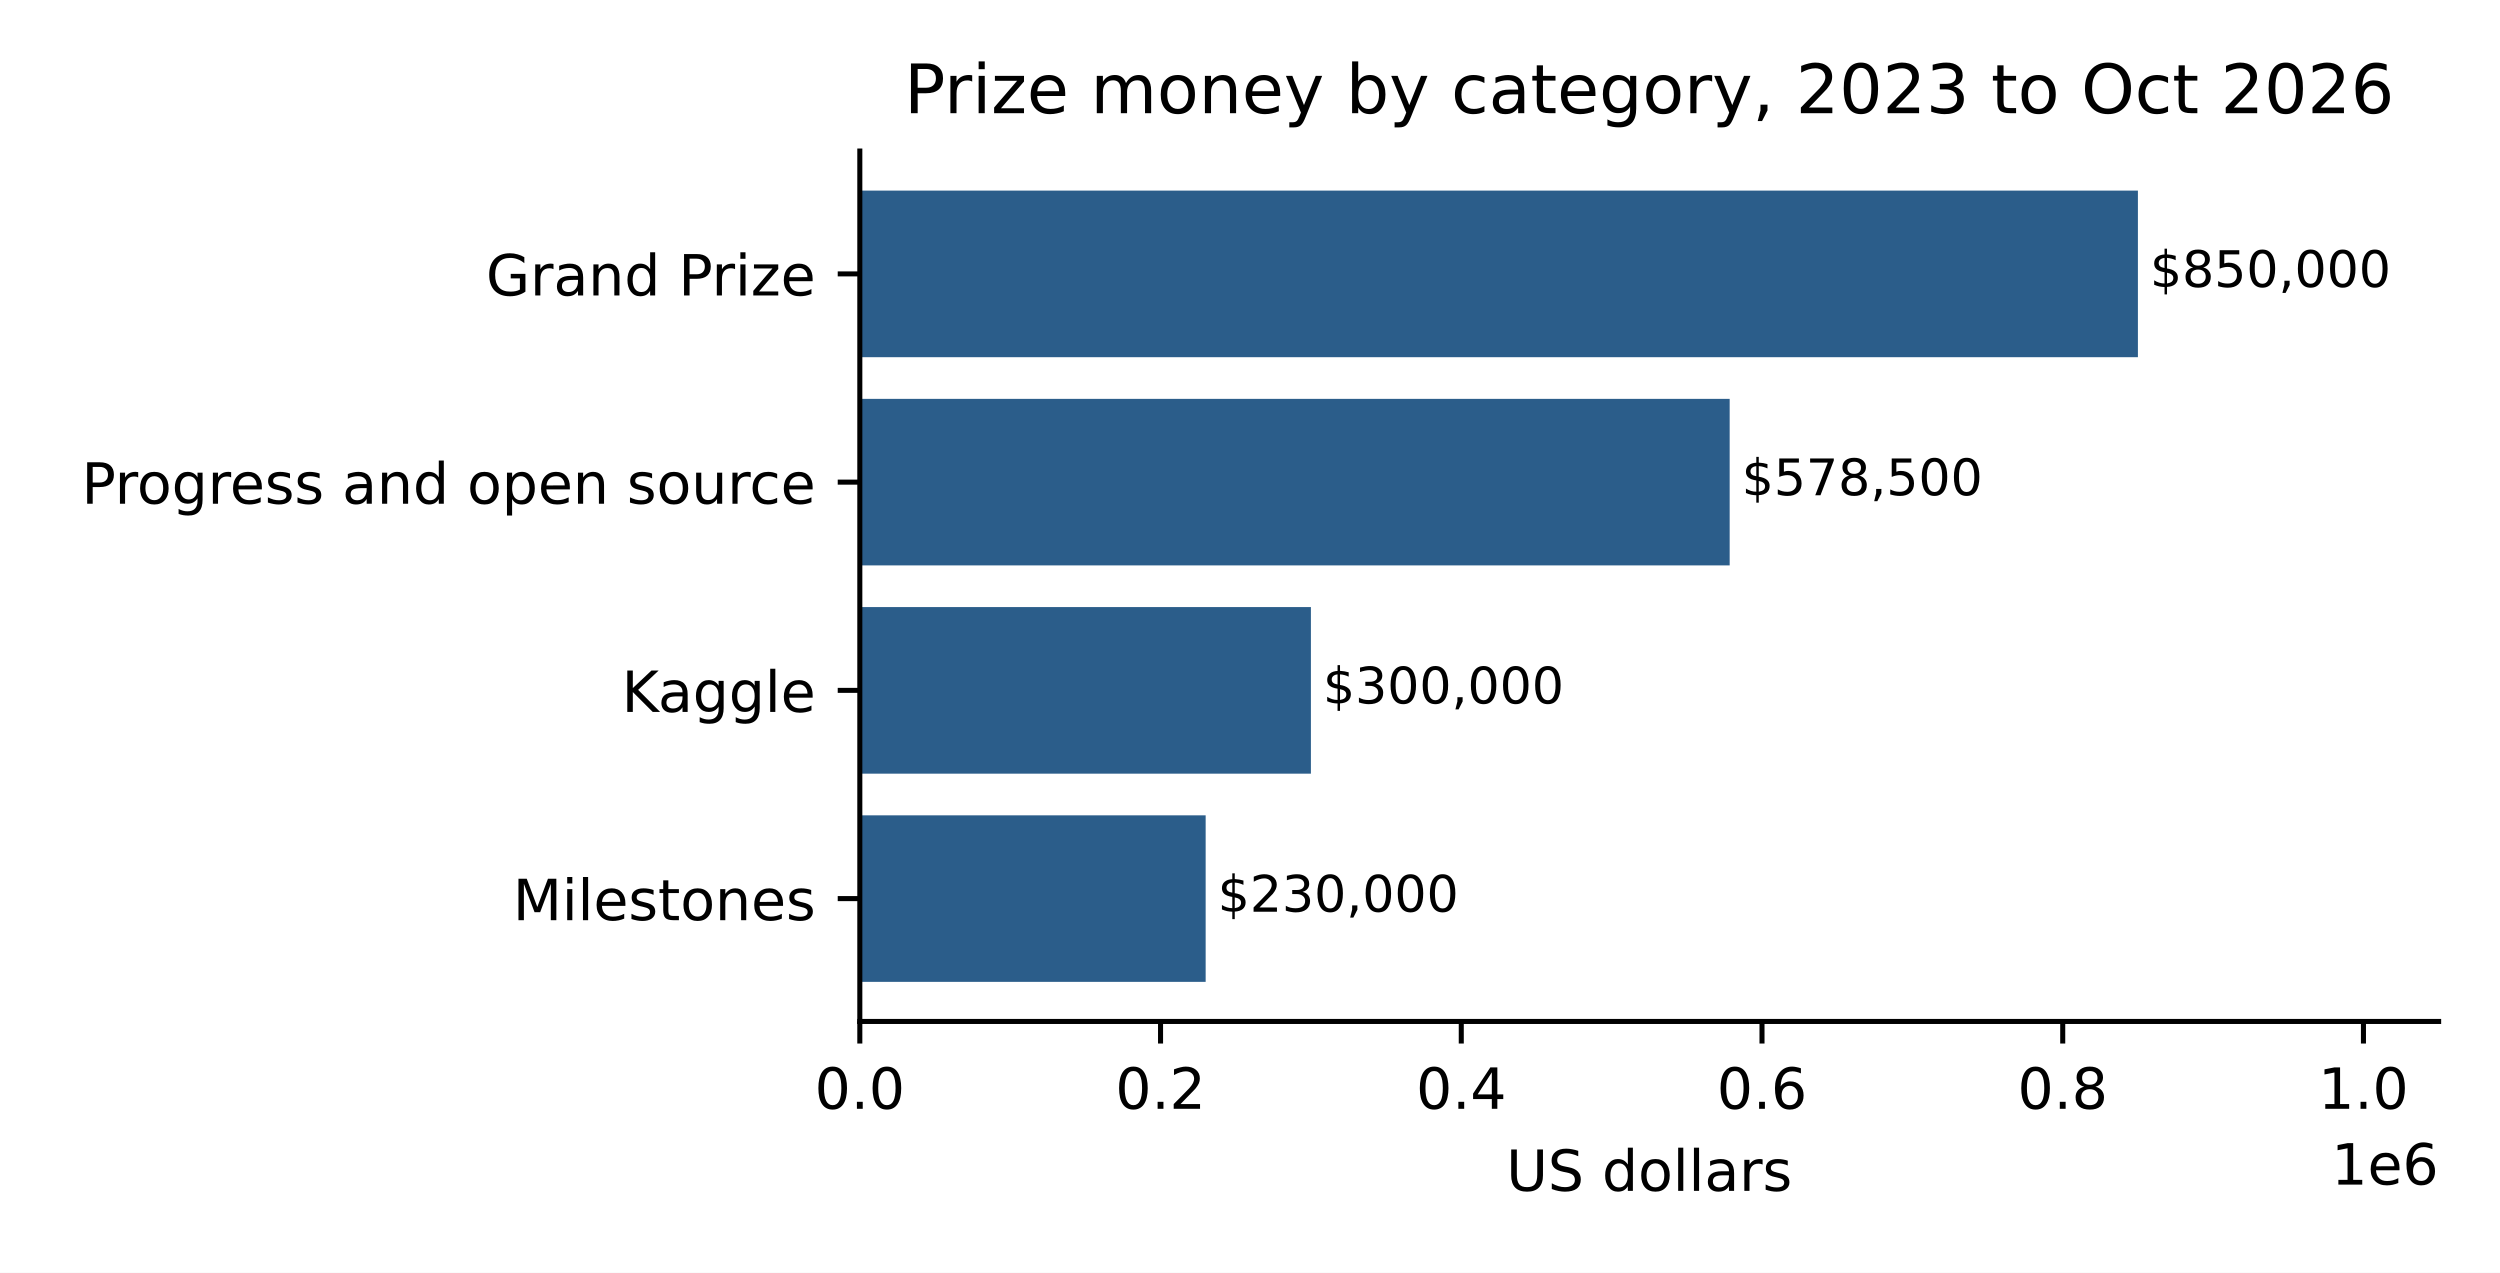
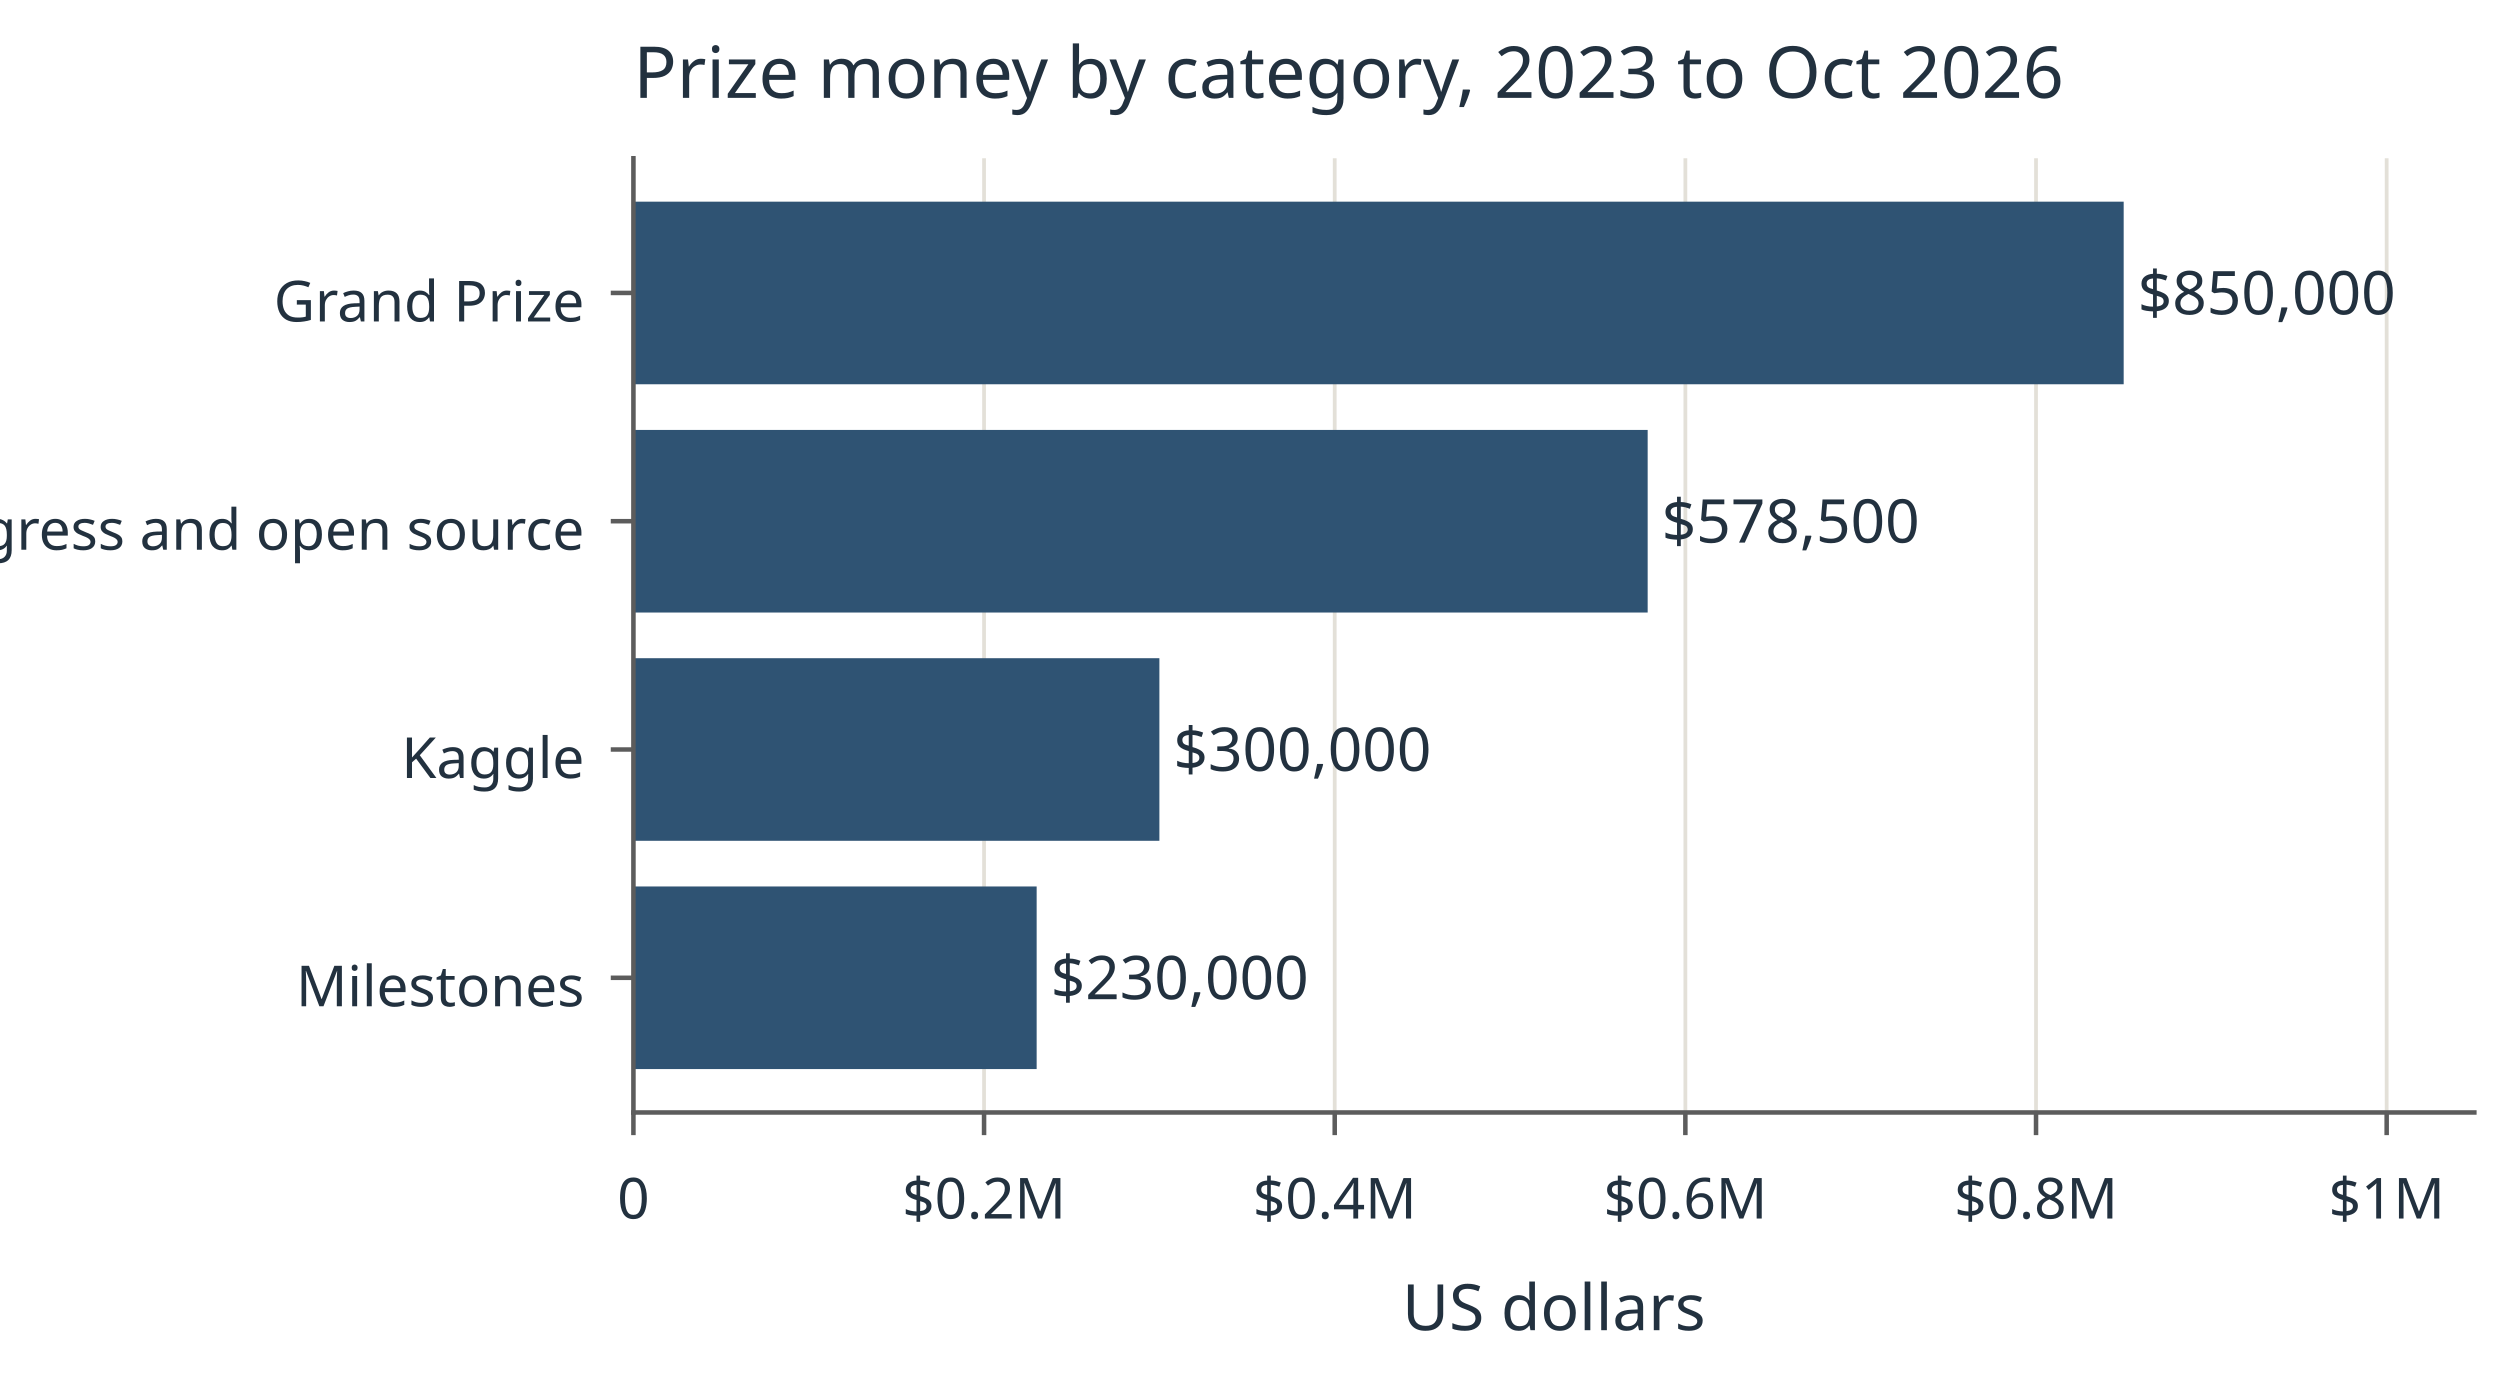
- <svg xmlns="http://www.w3.org/2000/svg" xmlns:xlink="http://www.w3.org/1999/xlink" width="396pt" height="201.6pt" viewBox="0 0 396 201.6" version="1.1">
+ <svg xmlns="http://www.w3.org/2000/svg" xmlns:xlink="http://www.w3.org/1999/xlink" width="331.2pt" height="182.16pt" viewBox="0 0 331.2 182.16" version="1.1">
  <defs>
    <style type="text/css">*{stroke-linejoin: round; stroke-linecap: butt}</style>
  </defs>
  <g id="figure_1">
    <g id="patch_1">
-       <path d="M 0 201.6  L 396 201.6  L 396 0  L 0 0  z " style="fill: #ffffff" />
+       <path d="M 0 182.16  L 331.2 182.16  L 331.2 0  L 0 0  z " style="fill: #ffffff" />
    </g>
    <g id="axes_1">
      <g id="patch_2">
-         <path d="M 136.195 161.798  L 386.28 161.798  L 386.28 23.925  L 136.195 23.925  z " style="fill: #ffffff" />
-       </g>
-       <g id="patch_3">
-         <path d="M 136.195 155.531  L 190.976 155.531  L 190.976 129.144  L 136.195 129.144  z " clip-path="url(#p221d580c9a)" style="fill: #2b5d8a" />
-       </g>
-       <g id="patch_4">
-         <path d="M 136.195 122.547  L 207.648 122.547  L 207.648 96.16  L 136.195 96.16  z " clip-path="url(#p221d580c9a)" style="fill: #2b5d8a" />
-       </g>
-       <g id="patch_5">
-         <path d="M 136.195 89.563  L 273.98 89.563  L 273.98 63.176  L 136.195 63.176  z " clip-path="url(#p221d580c9a)" style="fill: #2b5d8a" />
-       </g>
-       <g id="patch_6">
-         <path d="M 136.195 56.579  L 338.645 56.579  L 338.645 30.192  L 136.195 30.192  z " clip-path="url(#p221d580c9a)" style="fill: #2b5d8a" />
+         <path d="M 83.914 147.38  L 327.8 147.38  L 327.8 20.966  L 83.914 20.966  z " style="fill: #ffffff" />
      </g>
      <g id="matplotlib.axis_1">
        <g id="xtick_1">
          <g id="line2d_1">
+             <path d="M 83.914 147.38  L 83.914 20.966  " clip-path="url(#p863deccf64)" style="fill: none; stroke: #e3e0d8; stroke-width: 0.5; stroke-linecap: square" />
+           </g>
+           <g id="line2d_2">
            <defs>
-               <path id="m7f91c1bec3" d="M 0 0  L 0 3.5  " style="stroke: #000000; stroke-width: 0.8" />
+               <path id="m7d5b89bc4c" d="M 0 0  L 0 3  " style="stroke: #5c5c5c; stroke-width: 0.6" />
            </defs>
            <g>
-               <use xlink:href="#m7f91c1bec3" x="136.195" y="161.798" style="stroke: #000000; stroke-width: 0.8" />
+               <use xlink:href="#m7d5b89bc4c" x="83.914" y="147.38" style="fill: #5c5c5c; stroke: #5c5c5c; stroke-width: 0.6" />
            </g>
          </g>
          <g id="text_1">
-             <text style="font-size: 9px; font-family: 'DejaVu Sans'; text-anchor: middle" x="136.195" y="175.636" transform="rotate(-0 136.195 175.6358)">0.0</text>
+             <text style="font-size: 7.5px; font-family: 'EB Garamond'; text-anchor: middle; fill: #22313f" x="83.914" y="161.433" transform="rotate(-0 83.91375 161.4325)">0</text>
          </g>
        </g>
        <g id="xtick_2">
-           <g id="line2d_2">
+           <g id="line2d_3">
+             <path d="M 130.368 147.38  L 130.368 20.966  " clip-path="url(#p863deccf64)" style="fill: none; stroke: #e3e0d8; stroke-width: 0.5; stroke-linecap: square" />
+           </g>
+           <g id="line2d_4">
            <g>
-               <use xlink:href="#m7f91c1bec3" x="183.83" y="161.798" style="stroke: #000000; stroke-width: 0.8" />
+               <use xlink:href="#m7d5b89bc4c" x="130.368" y="147.38" style="fill: #5c5c5c; stroke: #5c5c5c; stroke-width: 0.6" />
            </g>
          </g>
          <g id="text_2">
-             <text style="font-size: 9px; font-family: 'DejaVu Sans'; text-anchor: middle" x="183.83" y="175.636" transform="rotate(-0 183.8302 175.6358)">0.2</text>
+             <text style="font-size: 7.5px; font-family: 'EB Garamond'; text-anchor: middle; fill: #22313f" x="130.368" y="161.433" transform="rotate(-0 130.3683 161.4325)">$0.2M</text>
          </g>
        </g>
        <g id="xtick_3">
-           <g id="line2d_3">
+           <g id="line2d_5">
+             <path d="M 176.823 147.38  L 176.823 20.966  " clip-path="url(#p863deccf64)" style="fill: none; stroke: #e3e0d8; stroke-width: 0.5; stroke-linecap: square" />
+           </g>
+           <g id="line2d_6">
            <g>
-               <use xlink:href="#m7f91c1bec3" x="231.465" y="161.798" style="stroke: #000000; stroke-width: 0.8" />
+               <use xlink:href="#m7d5b89bc4c" x="176.823" y="147.38" style="fill: #5c5c5c; stroke: #5c5c5c; stroke-width: 0.6" />
            </g>
          </g>
          <g id="text_3">
-             <text style="font-size: 9px; font-family: 'DejaVu Sans'; text-anchor: middle" x="231.465" y="175.636" transform="rotate(-0 231.4655 175.6358)">0.4</text>
+             <text style="font-size: 7.5px; font-family: 'EB Garamond'; text-anchor: middle; fill: #22313f" x="176.823" y="161.433" transform="rotate(-0 176.8228 161.4325)">$0.4M</text>
          </g>
        </g>
        <g id="xtick_4">
-           <g id="line2d_4">
+           <g id="line2d_7">
+             <path d="M 223.277 147.38  L 223.277 20.966  " clip-path="url(#p863deccf64)" style="fill: none; stroke: #e3e0d8; stroke-width: 0.5; stroke-linecap: square" />
+           </g>
+           <g id="line2d_8">
            <g>
-               <use xlink:href="#m7f91c1bec3" x="279.101" y="161.798" style="stroke: #000000; stroke-width: 0.8" />
+               <use xlink:href="#m7d5b89bc4c" x="223.277" y="147.38" style="fill: #5c5c5c; stroke: #5c5c5c; stroke-width: 0.6" />
            </g>
          </g>
          <g id="text_4">
-             <text style="font-size: 9px; font-family: 'DejaVu Sans'; text-anchor: middle" x="279.101" y="175.636" transform="rotate(-0 279.1007 175.6358)">0.6</text>
+             <text style="font-size: 7.5px; font-family: 'EB Garamond'; text-anchor: middle; fill: #22313f" x="223.277" y="161.433" transform="rotate(-0 223.2773 161.4325)">$0.6M</text>
          </g>
        </g>
        <g id="xtick_5">
-           <g id="line2d_5">
+           <g id="line2d_9">
+             <path d="M 269.732 147.38  L 269.732 20.966  " clip-path="url(#p863deccf64)" style="fill: none; stroke: #e3e0d8; stroke-width: 0.5; stroke-linecap: square" />
+           </g>
+           <g id="line2d_10">
            <g>
-               <use xlink:href="#m7f91c1bec3" x="326.736" y="161.798" style="stroke: #000000; stroke-width: 0.8" />
+               <use xlink:href="#m7d5b89bc4c" x="269.732" y="147.38" style="fill: #5c5c5c; stroke: #5c5c5c; stroke-width: 0.6" />
            </g>
          </g>
          <g id="text_5">
-             <text style="font-size: 9px; font-family: 'DejaVu Sans'; text-anchor: middle" x="326.736" y="175.636" transform="rotate(-0 326.736 175.6358)">0.8</text>
+             <text style="font-size: 7.5px; font-family: 'EB Garamond'; text-anchor: middle; fill: #22313f" x="269.732" y="161.433" transform="rotate(-0 269.7318 161.4325)">$0.8M</text>
          </g>
        </g>
        <g id="xtick_6">
-           <g id="line2d_6">
+           <g id="line2d_11">
+             <path d="M 316.186 147.38  L 316.186 20.966  " clip-path="url(#p863deccf64)" style="fill: none; stroke: #e3e0d8; stroke-width: 0.5; stroke-linecap: square" />
+           </g>
+           <g id="line2d_12">
            <g>
-               <use xlink:href="#m7f91c1bec3" x="374.371" y="161.798" style="stroke: #000000; stroke-width: 0.8" />
+               <use xlink:href="#m7d5b89bc4c" x="316.186" y="147.38" style="fill: #5c5c5c; stroke: #5c5c5c; stroke-width: 0.6" />
            </g>
          </g>
          <g id="text_6">
-             <text style="font-size: 9px; font-family: 'DejaVu Sans'; text-anchor: middle" x="374.371" y="175.636" transform="rotate(-0 374.3712 175.6358)">1.0</text>
+             <text style="font-size: 7.5px; font-family: 'EB Garamond'; text-anchor: middle; fill: #22313f" x="316.186" y="161.433" transform="rotate(-0 316.1864 161.4325)">$1M</text>
          </g>
        </g>
        <g id="text_7">
-           <text style="font-size: 9px; font-family: 'DejaVu Sans'; text-anchor: middle" x="261.238" y="188.636" transform="rotate(-0 261.2375 188.6365)">US dollars</text>
-         </g>
-         <g id="text_8">
-           <text style="font-size: 9px; font-family: 'DejaVu Sans'; text-anchor: end" x="386.28" y="187.636" transform="rotate(-0 386.28 187.6358)">1e6</text>
+           <text style="font-size: 8.5px; font-family: 'EB Garamond'; text-anchor: middle; fill: #22313f" x="205.857" y="176.227" transform="rotate(-0 205.8569 176.227)">US dollars</text>
        </g>
      </g>
      <g id="matplotlib.axis_2">
        <g id="ytick_1">
-           <g id="line2d_7">
+           <g id="line2d_13">
            <defs>
-               <path id="m49582ad2d7" d="M 0 0  L -3.5 0  " style="stroke: #000000; stroke-width: 0.8" />
+               <path id="mba9f2b8ca7" d="M 0 0  L -3 0  " style="stroke: #5c5c5c; stroke-width: 0.6" />
            </defs>
            <g>
-               <use xlink:href="#m49582ad2d7" x="136.195" y="142.337" style="stroke: #000000; stroke-width: 0.8" />
+               <use xlink:href="#mba9f2b8ca7" x="83.914" y="129.537" style="fill: #5c5c5c; stroke: #5c5c5c; stroke-width: 0.6" />
+             </g>
+           </g>
+           <g id="text_8">
+             <text style="font-size: 7.5px; font-family: 'EB Garamond'; text-anchor: end; fill: #22313f" x="77.414" y="133.313" transform="rotate(-0 77.41375 133.3132)">Milestones</text>
+           </g>
+         </g>
+         <g id="ytick_2">
+           <g id="line2d_14">
+             <g>
+               <use xlink:href="#mba9f2b8ca7" x="83.914" y="99.294" style="fill: #5c5c5c; stroke: #5c5c5c; stroke-width: 0.6" />
            </g>
          </g>
          <g id="text_9">
-             <text style="font-size: 9px; font-family: 'DejaVu Sans'; text-anchor: end" x="129.195" y="145.757" transform="rotate(-0 129.195 145.7567)">Milestones</text>
+             <text style="font-size: 7.5px; font-family: 'EB Garamond'; text-anchor: end; fill: #22313f" x="77.414" y="103.071" transform="rotate(-0 77.41375 103.0707)">Kaggle</text>
          </g>
        </g>
-         <g id="ytick_2">
-           <g id="line2d_8">
+         <g id="ytick_3">
+           <g id="line2d_15">
            <g>
-               <use xlink:href="#m49582ad2d7" x="136.195" y="109.354" style="stroke: #000000; stroke-width: 0.8" />
+               <use xlink:href="#mba9f2b8ca7" x="83.914" y="69.052" style="fill: #5c5c5c; stroke: #5c5c5c; stroke-width: 0.6" />
            </g>
          </g>
          <g id="text_10">
-             <text style="font-size: 9px; font-family: 'DejaVu Sans'; text-anchor: end" x="129.195" y="112.773" transform="rotate(-0 129.195 112.7729)">Kaggle</text>
+             <text style="font-size: 7.5px; font-family: 'EB Garamond'; text-anchor: end; fill: #22313f" x="77.414" y="72.828" transform="rotate(-0 77.41375 72.82827)">Progress and open source</text>
          </g>
        </g>
-         <g id="ytick_3">
-           <g id="line2d_9">
+         <g id="ytick_4">
+           <g id="line2d_16">
            <g>
-               <use xlink:href="#m49582ad2d7" x="136.195" y="76.37" style="stroke: #000000; stroke-width: 0.8" />
+               <use xlink:href="#mba9f2b8ca7" x="83.914" y="38.81" style="fill: #5c5c5c; stroke: #5c5c5c; stroke-width: 0.6" />
            </g>
          </g>
          <g id="text_11">
-             <text style="font-size: 9px; font-family: 'DejaVu Sans'; text-anchor: end" x="129.195" y="79.789" transform="rotate(-0 129.195 79.78906)">Progress and open source</text>
-           </g>
-         </g>
-         <g id="ytick_4">
-           <g id="line2d_10">
-             <g>
-               <use xlink:href="#m49582ad2d7" x="136.195" y="43.386" style="stroke: #000000; stroke-width: 0.8" />
-             </g>
-           </g>
-           <g id="text_12">
-             <text style="font-size: 9px; font-family: 'DejaVu Sans'; text-anchor: end" x="129.195" y="46.805" transform="rotate(-0 129.195 46.80523)">Grand Prize</text>
+             <text style="font-size: 7.5px; font-family: 'EB Garamond'; text-anchor: end; fill: #22313f" x="77.414" y="42.586" transform="rotate(-0 77.41375 42.5858)">Grand Prize</text>
          </g>
        </g>
      </g>
+       <g id="patch_3">
+         <path d="M 83.914 141.634  L 137.336 141.634  L 137.336 117.44  L 83.914 117.44  z " clip-path="url(#p863deccf64)" style="fill: #2f5373" />
+       </g>
+       <g id="patch_4">
+         <path d="M 83.914 111.391  L 153.596 111.391  L 153.596 87.197  L 83.914 87.197  z " clip-path="url(#p863deccf64)" style="fill: #2f5373" />
+       </g>
+       <g id="patch_5">
+         <path d="M 83.914 81.149  L 218.283 81.149  L 218.283 56.955  L 83.914 56.955  z " clip-path="url(#p863deccf64)" style="fill: #2f5373" />
+       </g>
+       <g id="patch_6">
+         <path d="M 83.914 50.907  L 281.345 50.907  L 281.345 26.713  L 83.914 26.713  z " clip-path="url(#p863deccf64)" style="fill: #2f5373" />
+       </g>
      <g id="patch_7">
-         <path d="M 136.195 161.798  L 136.195 23.925  " style="fill: none; stroke: #000000; stroke-width: 0.8; stroke-linejoin: miter; stroke-linecap: square" />
+         <path d="M 83.914 147.38  L 83.914 20.966  " style="fill: none; stroke: #5c5c5c; stroke-width: 0.6; stroke-linejoin: miter; stroke-linecap: square" />
      </g>
      <g id="patch_8">
-         <path d="M 136.195 161.798  L 386.28 161.798  " style="fill: none; stroke: #000000; stroke-width: 0.8; stroke-linejoin: miter; stroke-linecap: square" />
+         <path d="M 83.914 147.38  L 327.8 147.38  " style="fill: none; stroke: #5c5c5c; stroke-width: 0.6; stroke-linejoin: miter; stroke-linecap: square" />
+       </g>
+       <g id="text_12">
+         <text style="font-size: 8px; font-family: 'EB Garamond'; text-anchor: start; fill: #22313f" x="139.195" y="132.373" transform="rotate(-0 139.1946 132.3729)">$230,000</text>
      </g>
      <g id="text_13">
-         <text style="font-size: 8px; font-family: 'DejaVu Sans'; text-anchor: start" x="192.881" y="144.416" transform="rotate(-0 192.8809 144.4159)">$230,000</text>
+         <text style="font-size: 8px; font-family: 'EB Garamond'; text-anchor: start; fill: #22313f" x="155.454" y="102.13" transform="rotate(-0 155.4537 102.1305)">$300,000</text>
      </g>
      <g id="text_14">
-         <text style="font-size: 8px; font-family: 'DejaVu Sans'; text-anchor: start" x="209.553" y="111.432" transform="rotate(-0 209.5533 111.432)">$300,000</text>
+         <text style="font-size: 8px; font-family: 'EB Garamond'; text-anchor: start; fill: #22313f" x="220.142" y="71.888" transform="rotate(-0 220.1416 71.88802)">$578,500</text>
      </g>
      <g id="text_15">
-         <text style="font-size: 8px; font-family: 'DejaVu Sans'; text-anchor: start" x="275.885" y="78.448" transform="rotate(-0 275.8853 78.4482)">$578,500</text>
+         <text style="font-size: 8px; font-family: 'EB Garamond'; text-anchor: start; fill: #22313f" x="283.204" y="41.646" transform="rotate(-0 283.2037 41.64555)">$850,000</text>
      </g>
      <g id="text_16">
-         <text style="font-size: 8px; font-family: 'DejaVu Sans'; text-anchor: start" x="340.55" y="45.464" transform="rotate(-0 340.5502 45.46437)">$850,000</text>
-       </g>
-       <g id="text_17">
-         <text style="font-size: 10.8px; font-family: 'DejaVu Sans'; text-anchor: middle" x="261.238" y="17.925" transform="rotate(-0 261.2375 17.92547)">Prize money by category, 2023 to Oct 2026</text>
+         <text style="font-size: 9.5px; font-family: 'EB Garamond'; text-anchor: start; fill: #22313f" x="83.914" y="12.966" transform="rotate(-0 83.91375 12.9665)">Prize money by category, 2023 to Oct 2026</text>
      </g>
    </g>
  </g>
  <defs>
-     <clipPath id="p221d580c9a">
-       <rect x="136.195" y="23.925" width="250.085" height="137.872" />
+     <clipPath id="p863deccf64">
+       <rect x="83.914" y="20.966" width="243.886" height="126.413" />
    </clipPath>
  </defs>
</svg>
